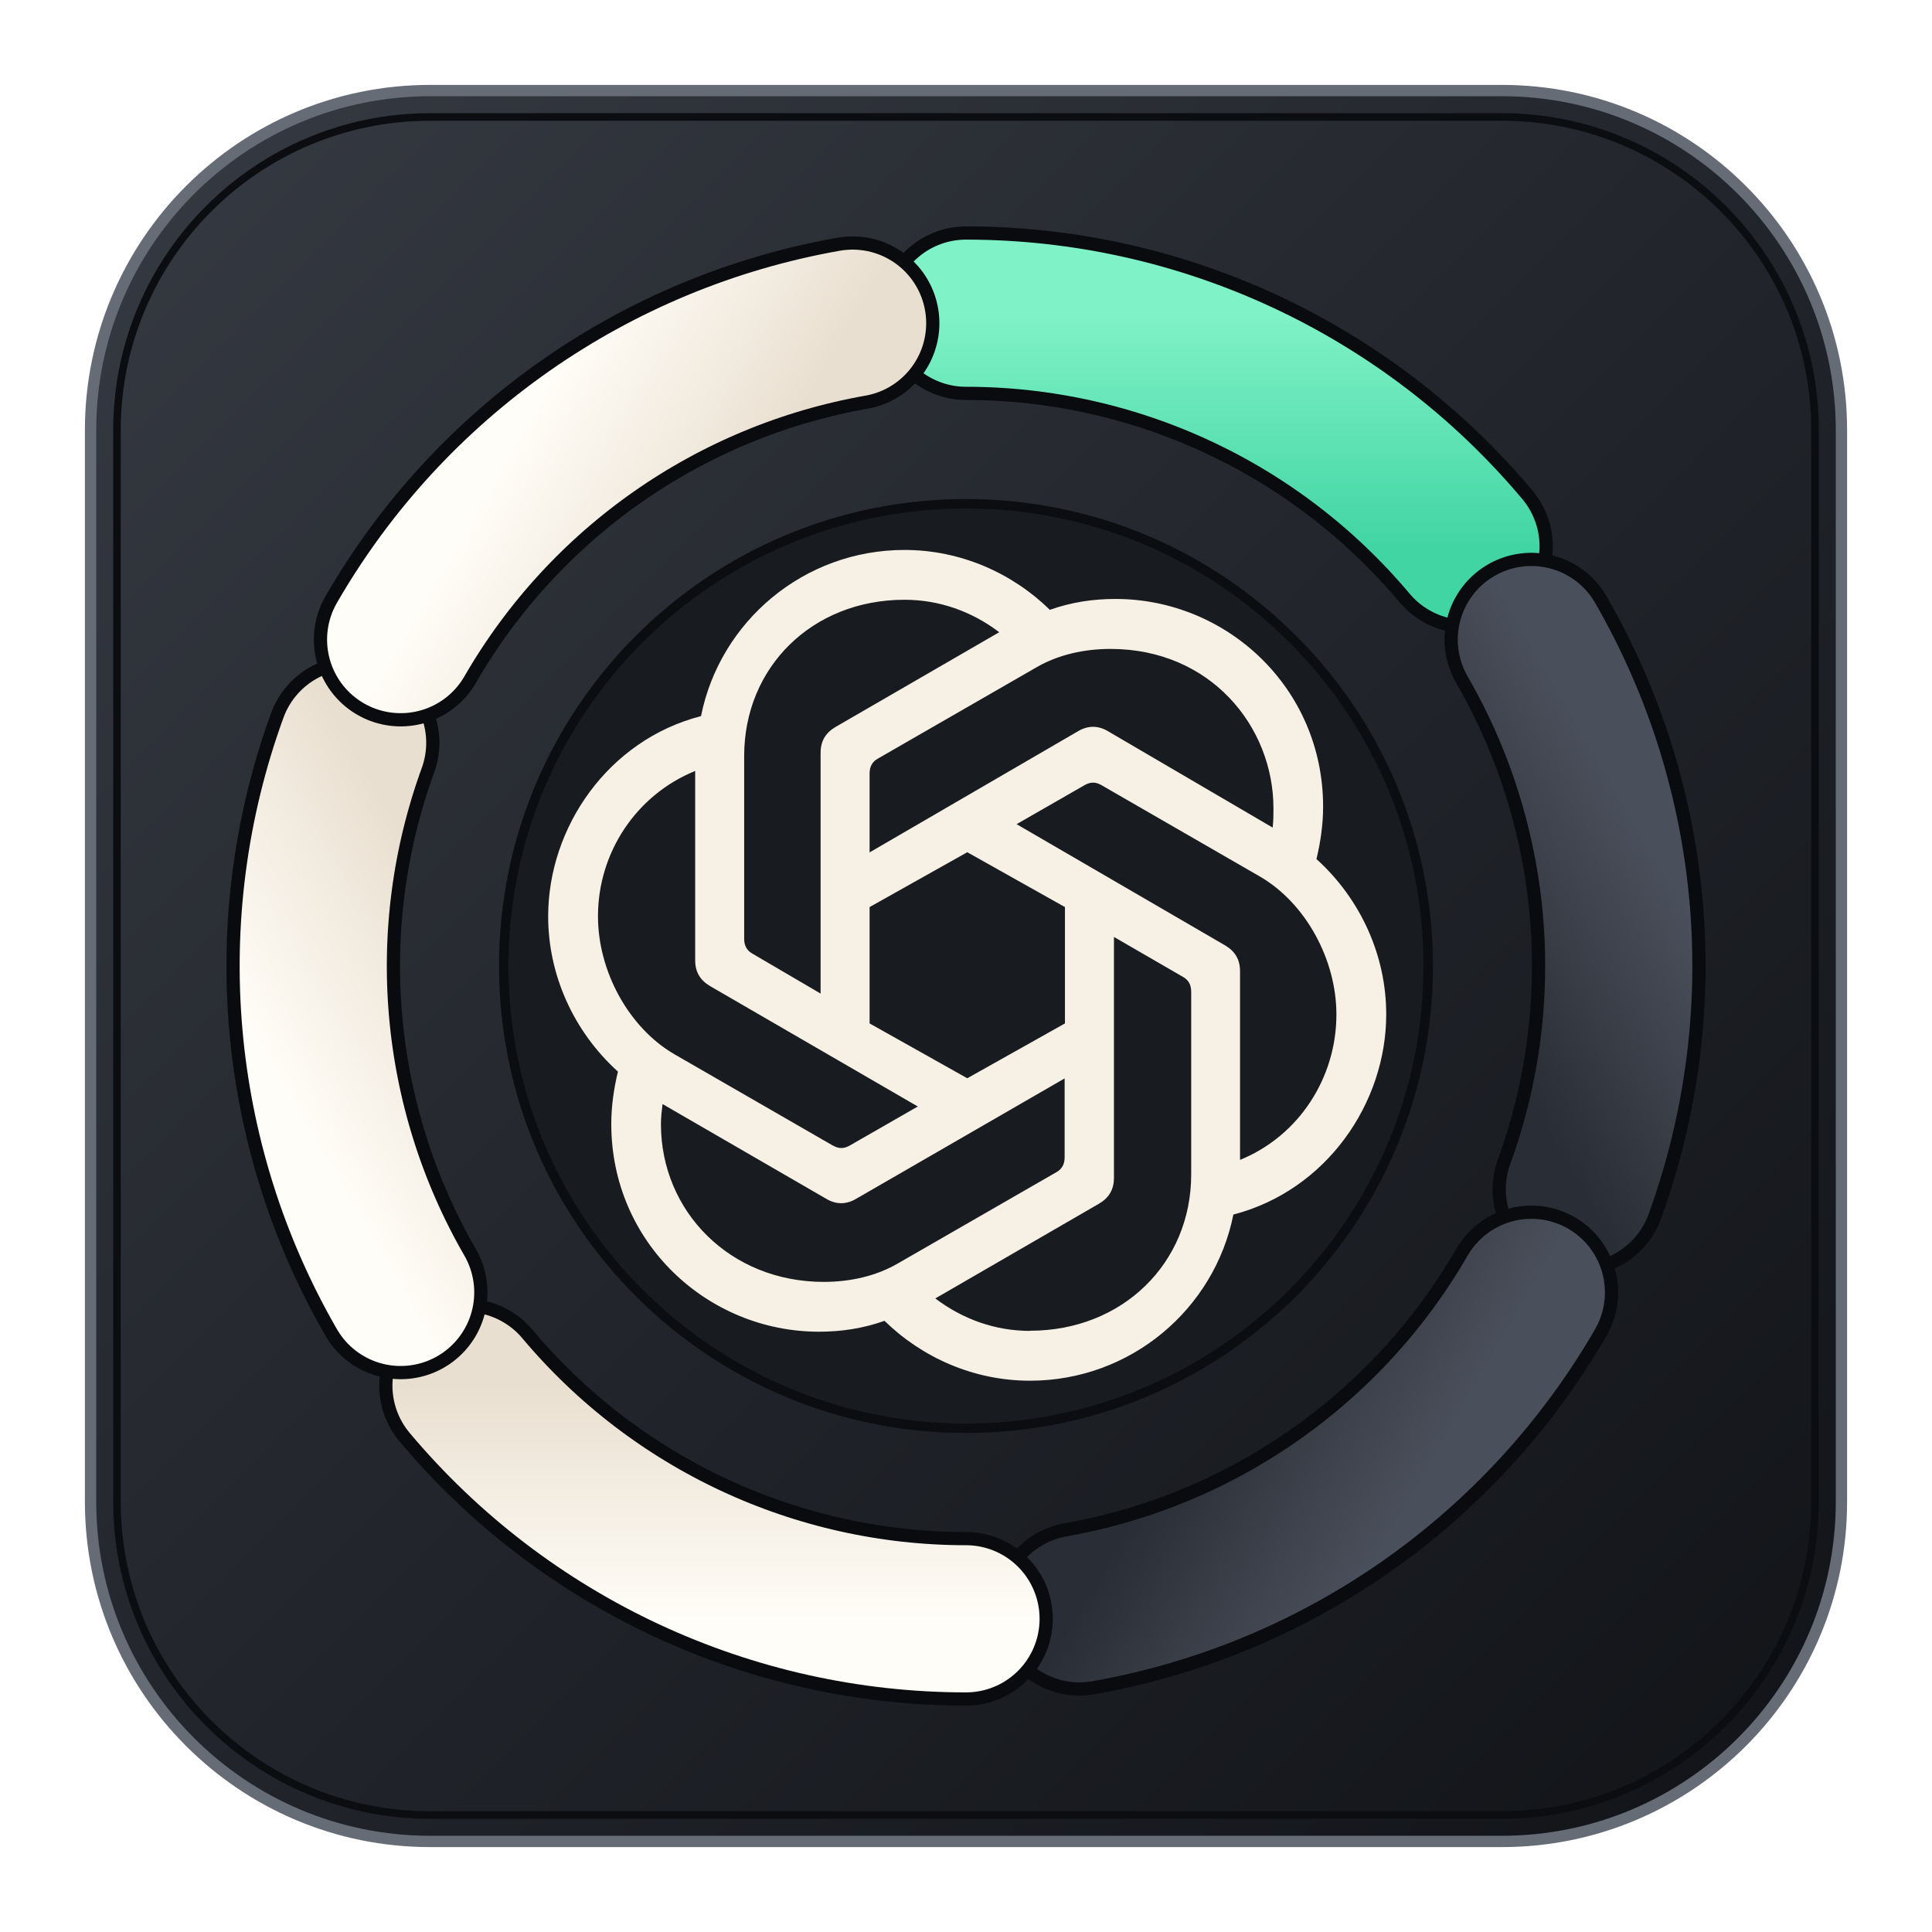
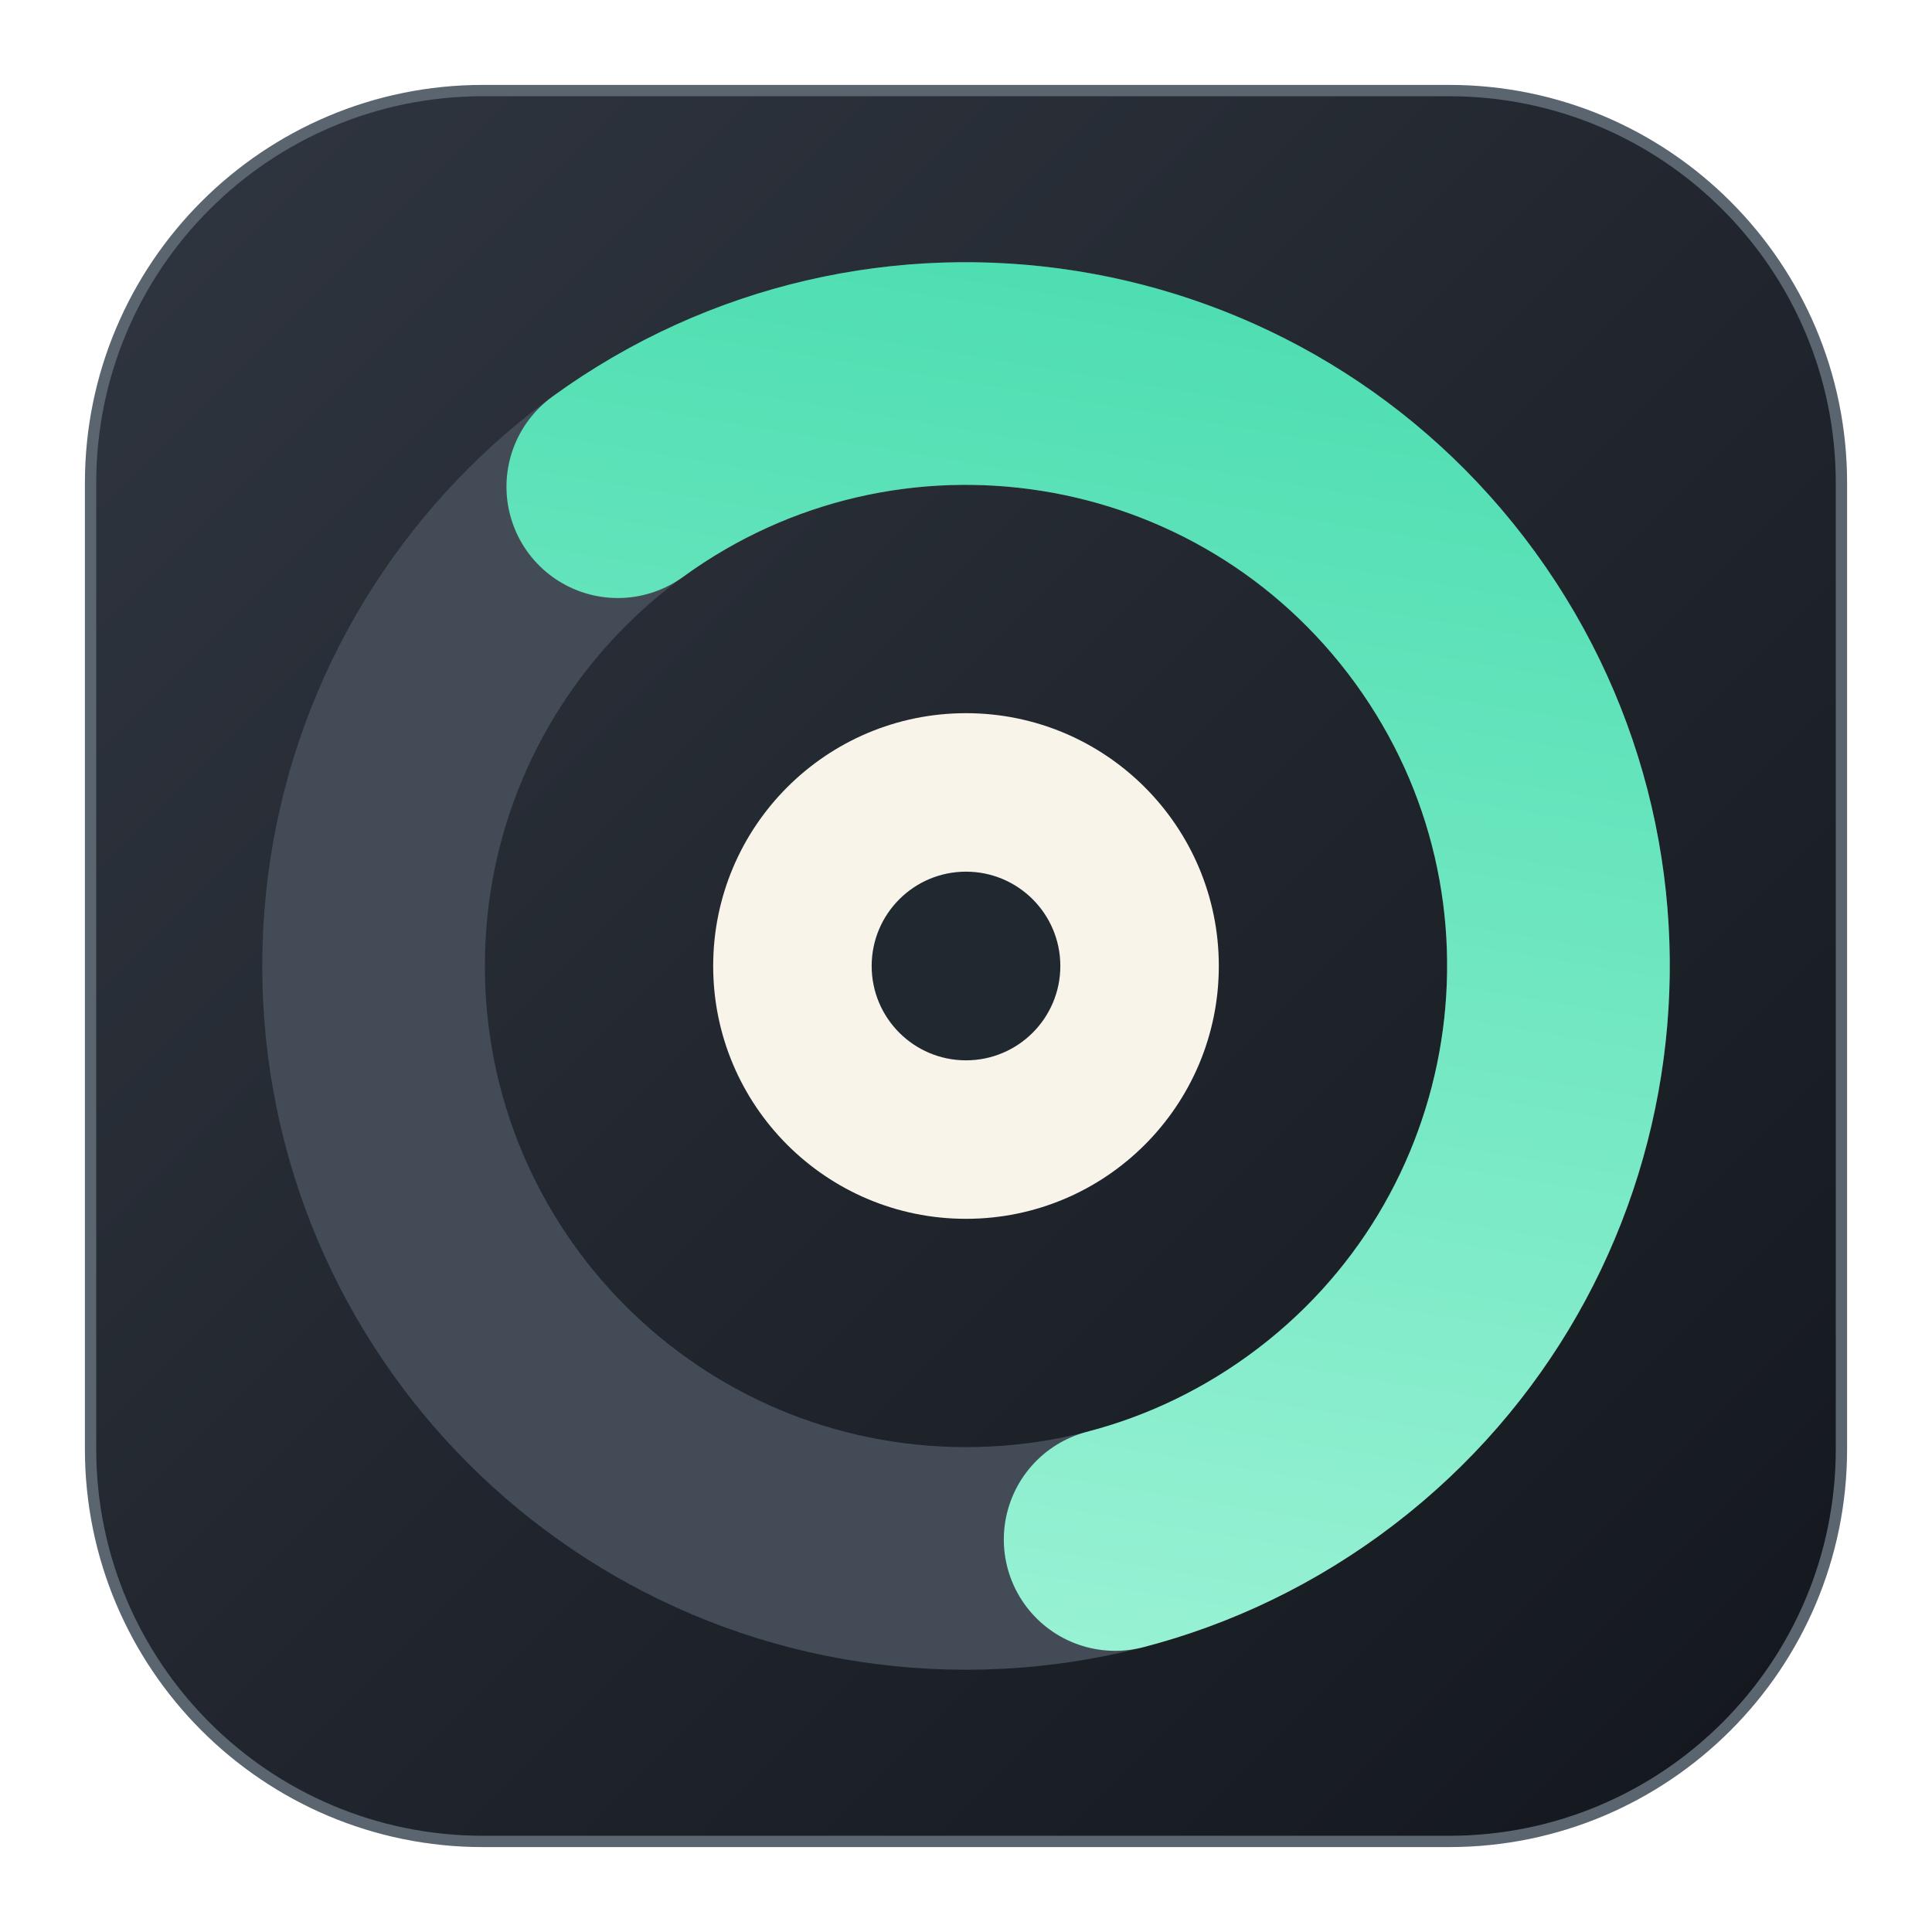
- <svg xmlns="http://www.w3.org/2000/svg" width="1024" height="1024" viewBox="0 0 1024 1024">
+ <svg xmlns="http://www.w3.org/2000/svg" width="1024" height="1024" viewBox="0 0 512 512">
  <defs>
    <linearGradient id="tile" x1="0" y1="0" x2="1" y2="1">
-       <stop offset="0" stop-color="#363a42" />
-       <stop offset="0.55" stop-color="#202329" />
-       <stop offset="1" stop-color="#111317" />
+       <stop stop-color="#303640" />
+       <stop offset="1" stop-color="#13171d" />
    </linearGradient>
-     <linearGradient id="ivory" x1="0" y1="0" x2="0" y2="1">
-       <stop offset="0" stop-color="#fffdf7" />
-       <stop offset="1" stop-color="#e9dfd0" />
+     <linearGradient id="progress" x1="0" y1="0" x2="1" y2="1">
+       <stop stop-color="#a1f4d8" />
+       <stop offset="1" stop-color="#47dcae" />
    </linearGradient>
-     <linearGradient id="mint" x1="0" y1="0" x2="0" y2="1">
-       <stop offset="0" stop-color="#80f2c7" />
-       <stop offset="1" stop-color="#42d5a4" />
-     </linearGradient>
-     <linearGradient id="used" x1="0" y1="0" x2="0" y2="1">
-       <stop offset="0" stop-color="#4a505b" />
-       <stop offset="1" stop-color="#292d35" />
-     </linearGradient>
-     <path id="segment" d="M512 166 A346 346 0 0 1 777 289.6" />
-     <path id="openai-mark" d="M196.4 185.8v-48.6c0-4.1 1.5-7.2 5.1-9.2l97.8-56.3c13.3-7.7 29.2-11.3 45.6-11.3 61.4 0 100.4 47.6 100.4 98.3 0 3.6 0 7.7-.5 11.8L343.3 111.1c-6.1-3.6-12.3-3.6-18.4 0L196.4 185.8zM424.7 375.2V259c0-7.2-3.1-12.3-9.2-15.9L287 168.4l42-24.1c3.6-2 6.7-2 10.2 0l97.8 56.4c28.2 16.4 47.1 51.2 47.1 85 0 38.9-23 74.8-59.4 89.6zM166.2 272.8l-42-24.6c-3.6-2-5.1-5.1-5.1-9.2V126.4c0-54.8 42-96.3 98.8-96.3 21.5 0 41.5 7.2 58.4 20L175.4 108.5c-6.1 3.6-9.2 8.7-9.2 15.9v148.5zm90.4 52.2l-60.2-33.8v-71.7l60.2-33.8 60.2 33.8v71.7L256.6 325zm38.7 155.7c-21.5 0-41.5-7.2-58.4-20l100.9-58.4c6.1-3.6 9.2-8.7 9.2-15.9V237.9l42.5 24.6c3.6 2 5.1 5.1 5.1 9.2v112.6c0 54.8-42.5 96.3-99.3 96.3zM173.8 366.5l-97.7-56.3C47.9 293.8 29 259 29 225.2c0-39.4 23.6-74.8 59.9-89.6v116.7c0 7.2 3.1 12.3 9.2 15.9l128 74.2-42 24.1c-3.6 2-6.7 2-10.2 0zm-5.6 84c-57.9 0-100.4-43.5-100.4-97.3 0-4.1.5-8.2 1-12.3l100.9 58.4c6.1 3.6 12.3 3.6 18.4 0l128.5-74.2v48.6c0 4.1-1.5 7.2-5.1 9.2l-97.8 56.3c-13.3 7.7-29.2 11.3-45.6 11.3zm127 60.9c62 0 113.7-44 125.4-102.4 57.3-14.9 94.2-68.6 94.2-123.4 0-35.8-15.4-70.7-43-95.7 2.6-10.8 4.1-21.5 4.1-32.3 0-73.2-59.4-128-128-128-13.8 0-27.1 2-40.4 6.7-23-22.5-54.8-36.9-89.6-36.9-62 0-113.7 44-125.4 102.4-57.3 14.8-94.2 68.6-94.2 123.4 0 35.8 15.4 70.7 43 95.7-2.6 10.8-4.1 21.5-4.1 32.3 0 73.2 59.4 128 128 128 13.8 0 27.1-2 40.4-6.7 23 22.5 54.8 36.9 89.6 36.9z" />
  </defs>
-   <rect x="48" y="48" width="928" height="928" rx="180" fill="url(#tile)" stroke="#666c76" stroke-width="6" />
-   <rect x="62" y="62" width="900" height="900" rx="166" fill="none" stroke="#0b0d10" stroke-width="4" />
-   <g fill="none" stroke-linecap="round">
-     <g transform="rotate(0 512 512)">
-       <use href="#segment" stroke="#090b0e" stroke-width="92" />
-       <use href="#segment" stroke="url(#mint)" stroke-width="78" />
-     </g>
-     <g transform="rotate(60 512 512)">
-       <use href="#segment" stroke="#090b0e" stroke-width="92" />
-       <use href="#segment" stroke="url(#used)" stroke-width="78" />
-     </g>
-     <g transform="rotate(120 512 512)">
-       <use href="#segment" stroke="#090b0e" stroke-width="92" />
-       <use href="#segment" stroke="url(#used)" stroke-width="78" />
-     </g>
-     <g transform="rotate(180 512 512)">
-       <use href="#segment" stroke="#090b0e" stroke-width="92" />
-       <use href="#segment" stroke="url(#ivory)" stroke-width="78" />
-     </g>
-     <g transform="rotate(240 512 512)">
-       <use href="#segment" stroke="#090b0e" stroke-width="92" />
-       <use href="#segment" stroke="url(#ivory)" stroke-width="78" />
-     </g>
-     <g transform="rotate(300 512 512)">
-       <use href="#segment" stroke="#090b0e" stroke-width="92" />
-       <use href="#segment" stroke="url(#ivory)" stroke-width="78" />
-     </g>
-   </g>
-   <circle cx="512" cy="512" r="245" fill="#181b20" stroke="#0b0d10" stroke-width="5" />
-   <use href="#openai-mark" transform="translate(292 292) scale(.86)" fill="#f7f0e4" />
+   <rect x="24" y="24" width="464" height="464" rx="104" fill="url(#tile)" stroke="#5b6570" stroke-width="3" />
+   <circle cx="256" cy="256" r="157" fill="none" stroke="#424b56" stroke-width="59" />
+   <circle cx="256" cy="256" r="157" fill="none" stroke="url(#progress)" stroke-width="59" stroke-linecap="round" stroke-dasharray="552 435" transform="rotate(-126 256 256)" />
+   <circle cx="256" cy="256" r="67" fill="#f8f4e9" />
+   <circle cx="256" cy="256" r="25" fill="#202830" />
</svg>
